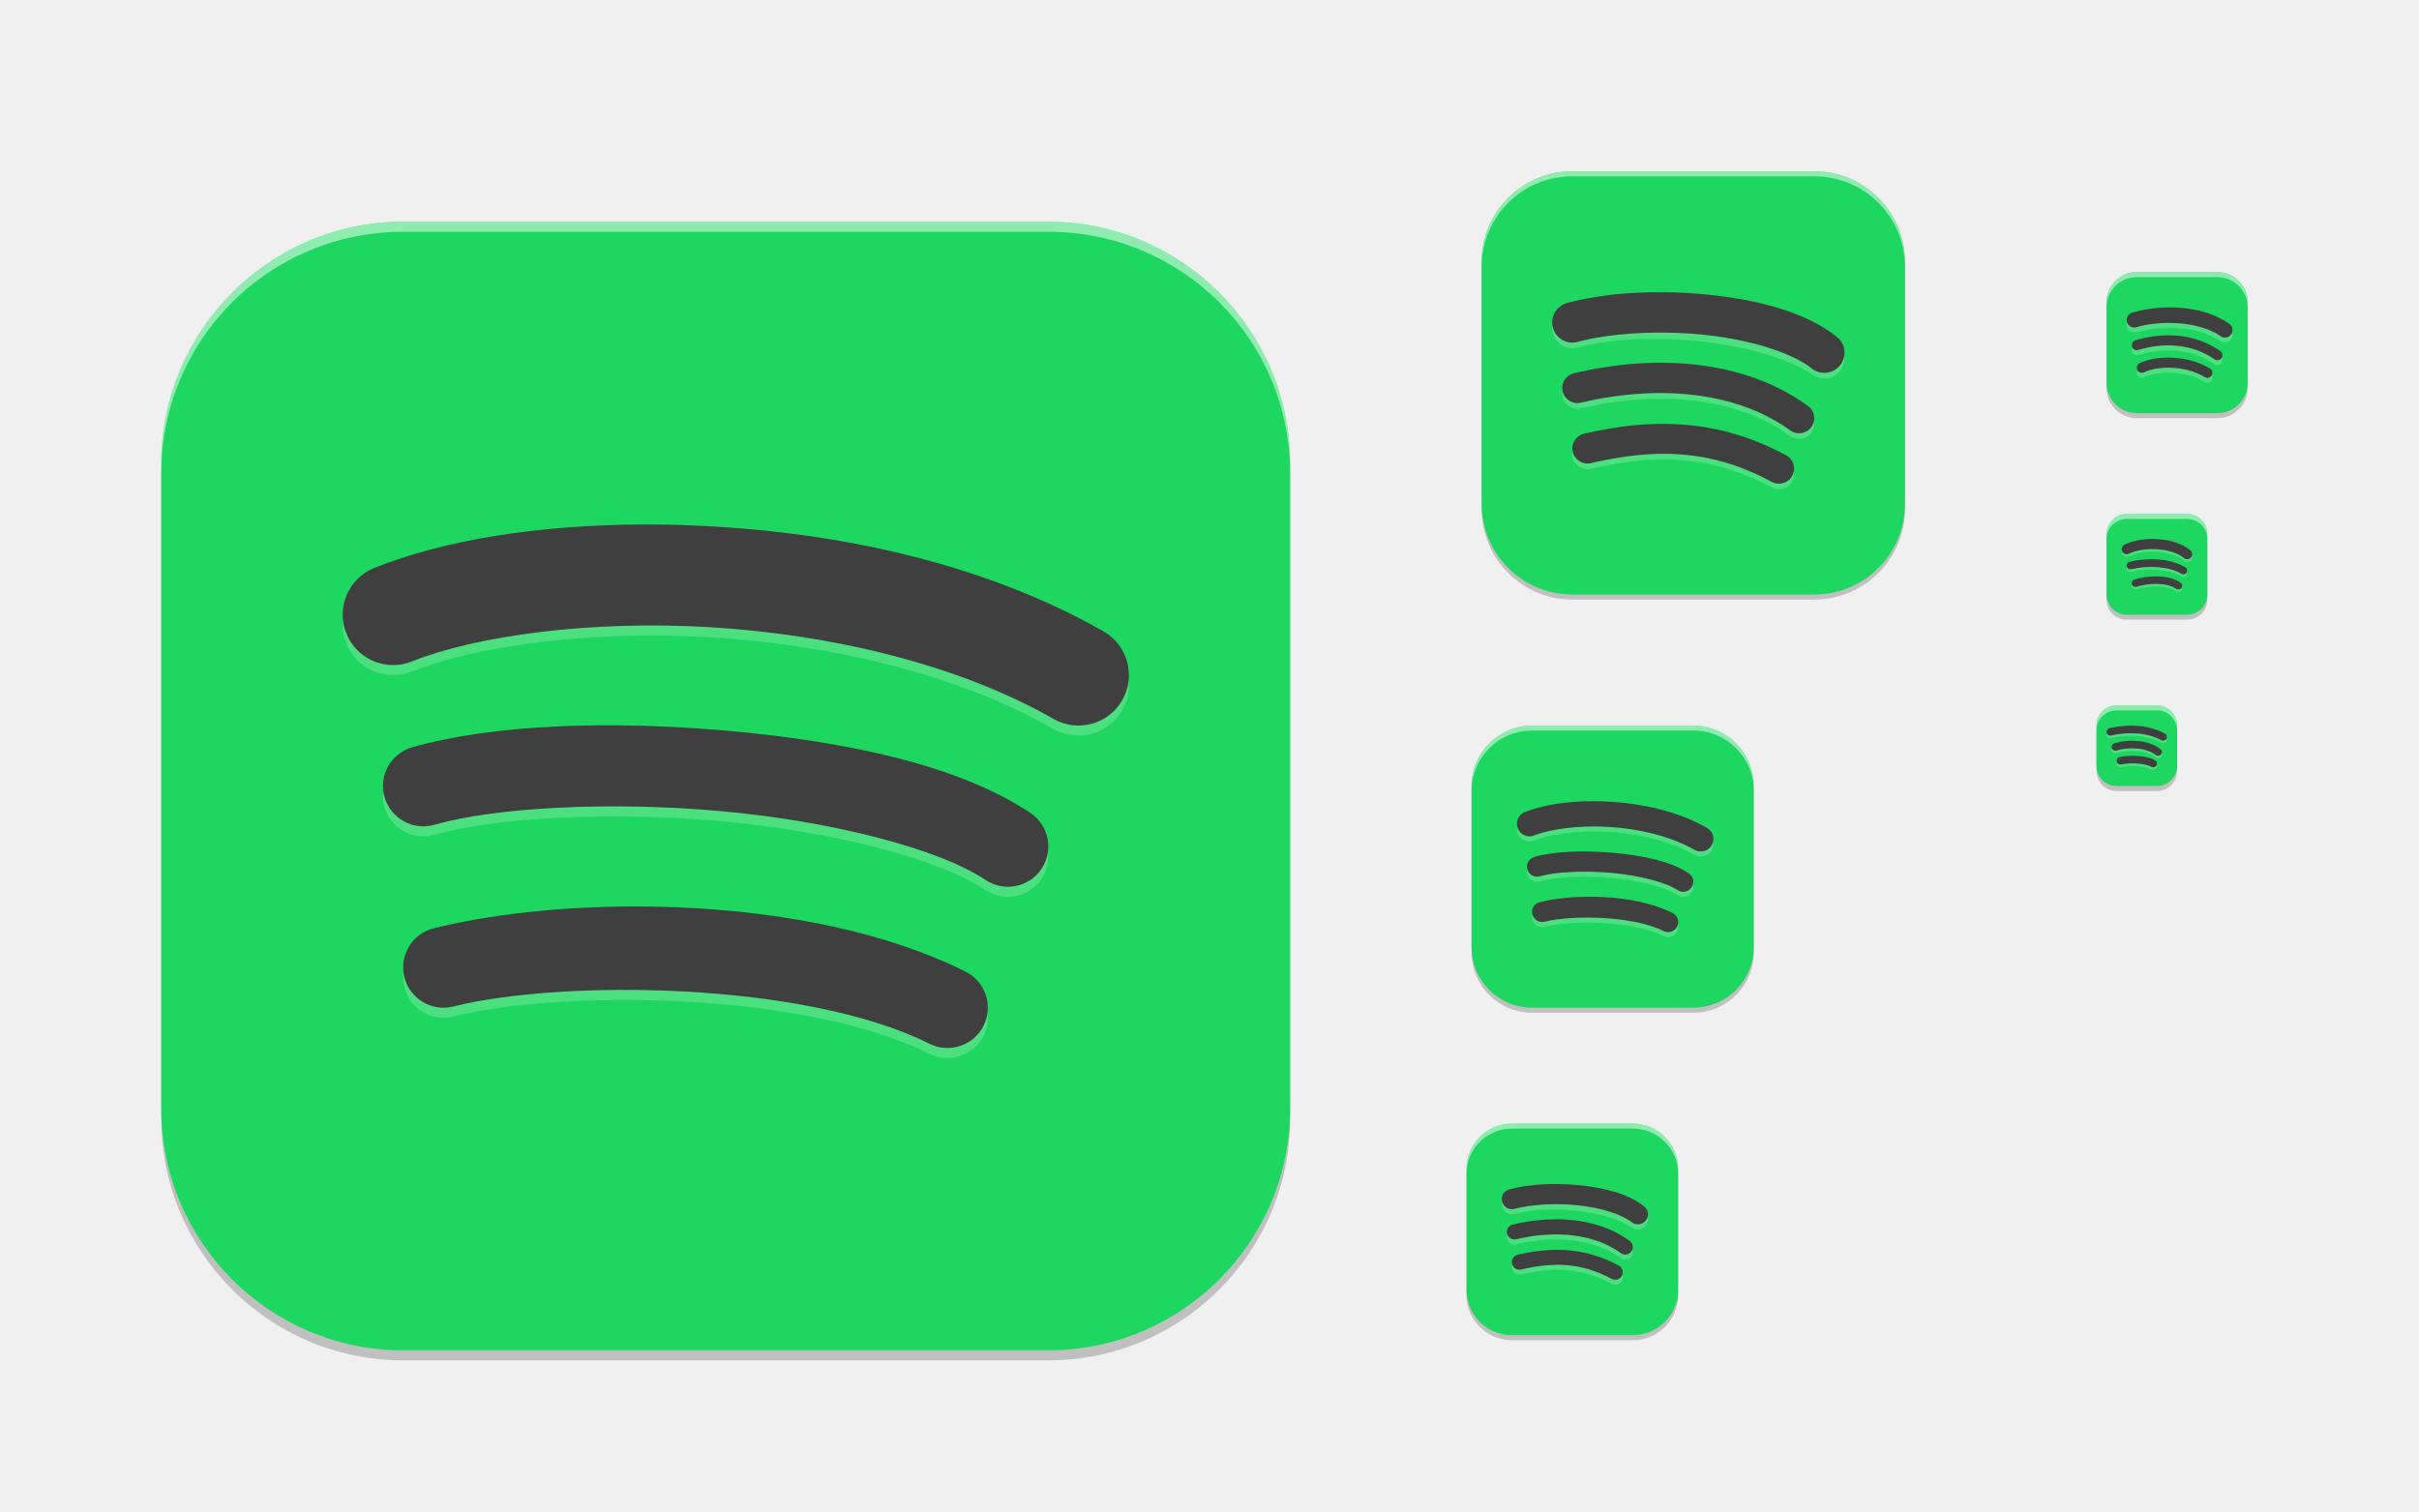
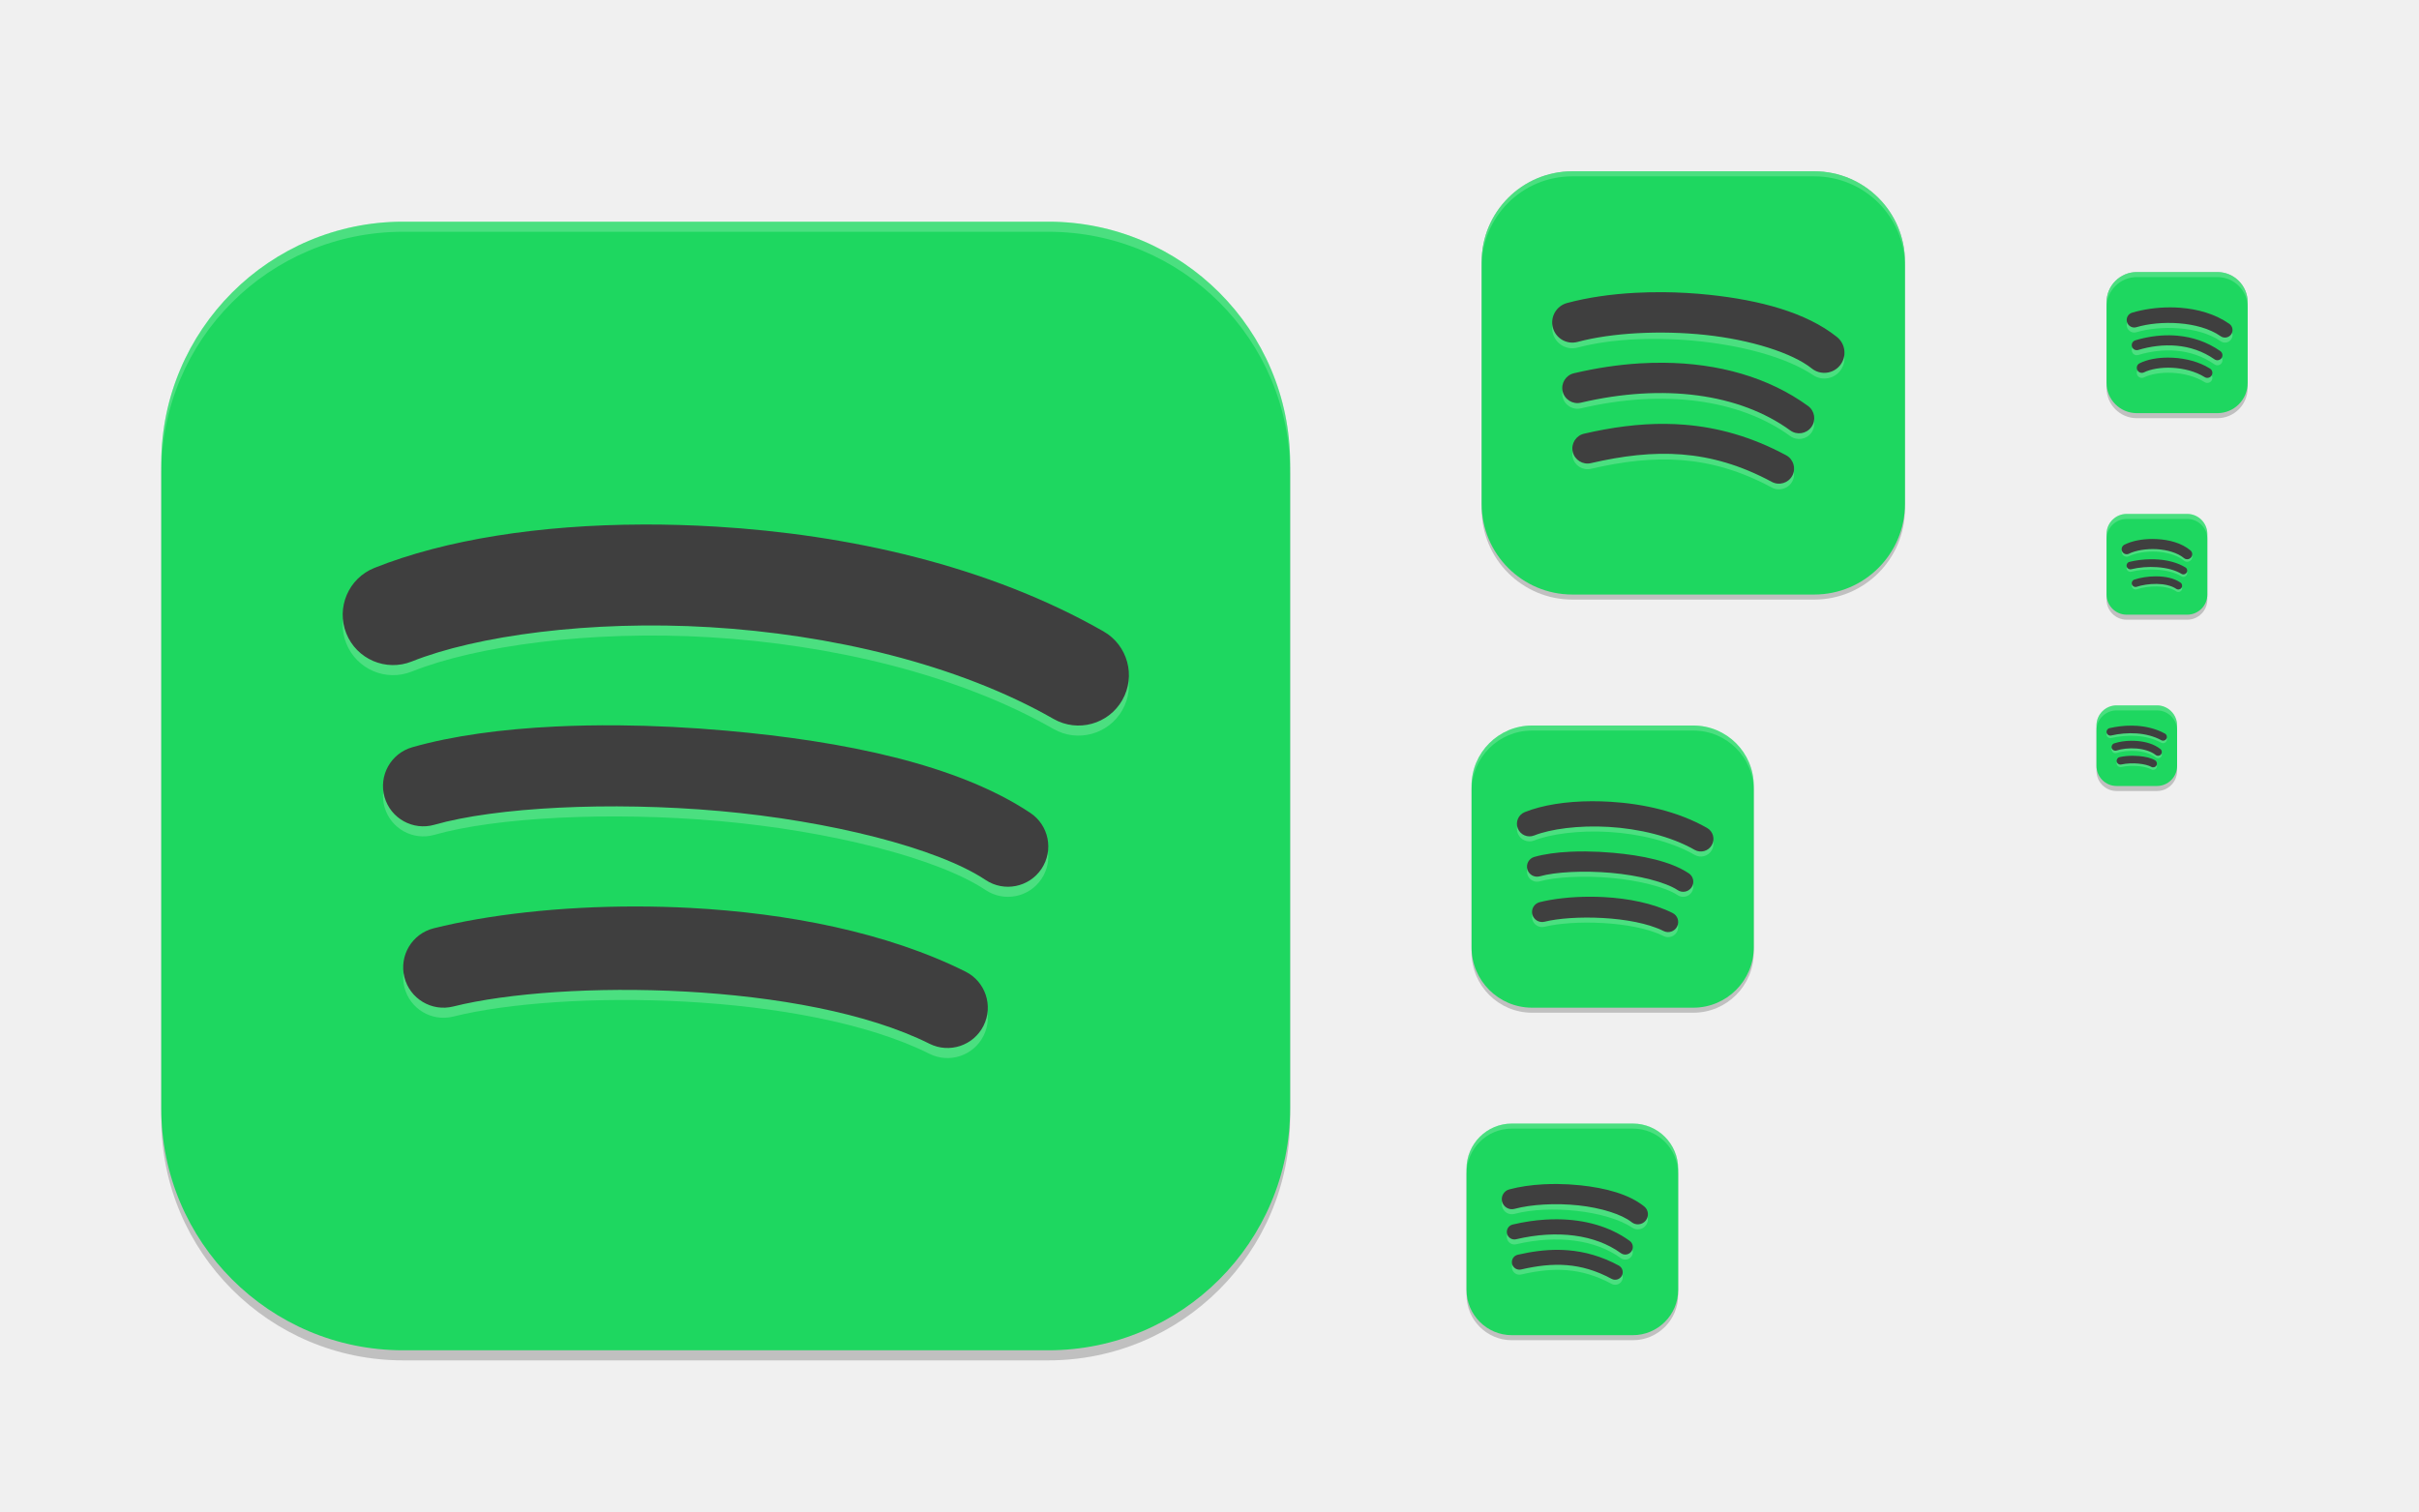
<svg xmlns="http://www.w3.org/2000/svg" width="480" height="300" viewBox="0 0 480 300" version="1.1" id="svg5">
  <defs id="defs2" />
  <g id="Baseplate" style="display:none">
    <text y="19.775" xml:space="preserve" x="15.007" style="font-style:normal;font-variant:normal;font-weight:normal;font-stretch:normal;line-height:0%;font-family:'DejaVu Sans';-inkscape-font-specification:'DejaVu Sans';display:inline;fill:#000000;fill-opacity:1;stroke:none;enable-background:new" id="context">
      <tspan style="font-style:normal;font-variant:normal;font-weight:normal;font-stretch:normal;font-size:18px;line-height:1.25;font-family:'DejaVu Sans';-inkscape-font-specification:'DejaVu Sans'" y="19.775" x="15.007" id="tspan3933">apps</tspan>
    </text>
    <text y="19.775" xml:space="preserve" x="122.488" style="font-style:normal;font-variant:normal;font-weight:bold;font-stretch:normal;line-height:0%;font-family:'DejaVu Sans';-inkscape-font-specification:'DejaVu Sans Bold';text-align:start;writing-mode:lr-tb;text-anchor:start;display:inline;fill:#000000;fill-opacity:1;stroke:none;enable-background:new" id="icon-name">
      <tspan style="font-style:normal;font-variant:normal;font-weight:bold;font-stretch:normal;font-size:18px;line-height:1.25;font-family:'DejaVu Sans';-inkscape-font-specification:'DejaVu Sans Bold'" y="19.775" x="122.488" id="tspan3937">web-spotify</tspan>
    </text>
    <rect style="fill:#ffffff" id="256x256" width="256" height="256" x="16" y="28" />
    <rect style="fill:#ffffff" id="96x96" width="96" height="96" x="288" y="28" />
    <rect style="fill:#ffffff" id="64x64" width="64" height="64" x="288" y="140" />
    <rect style="fill:#ffffff" id="48x48" width="48" height="48" x="288" y="220" />
    <rect style="fill:#ffffff" id="32x32" width="32" height="32" x="416" y="52" />
    <rect style="fill:#ffffff" id="24x24" width="24" height="24" x="416" y="100" />
    <rect style="fill:#ffffff" id="22x22" width="22" height="22" x="417" y="101" />
    <rect style="fill:#ffffff" id="16x16" width="16" height="16" x="416" y="140" />
  </g>
  <g id="Shadow">
    <rect style="opacity:0.2;fill:#000000" id="rect651" width="224" height="224" x="32" y="46" ry="48" />
    <rect style="opacity:0.2;fill:#000000" id="rect769" width="84" height="85" x="294" y="34" ry="18" />
    <rect style="opacity:0.2;fill:#000000;fill-opacity:1" id="rect1131" width="56" height="56" x="292" y="145" ry="12" />
    <rect style="opacity:0.2;fill:#000000;fill-opacity:1" id="rect1261" width="42" height="42" x="291" y="224" ry="9" />
    <rect style="opacity:0.2;fill:#000000;fill-opacity:1" id="rect1364" width="28" height="29" x="418" y="54" ry="6" />
    <rect style="opacity:0.2;fill:#000000;fill-opacity:1" id="rect1398" width="16" height="16" x="416" y="141" ry="4" />
    <rect style="opacity:0.2;fill:#000000;fill-opacity:1" id="rect1432" width="20" height="20" x="418" y="103" ry="4" />
  </g>
  <g id="Background">
    <rect style="fill:#1ed760;fill-opacity:1" id="rect597" width="224" height="224" x="32" y="44" ry="48" />
    <rect style="opacity:1;fill:#1ed760;fill-opacity:1" id="rect771" width="84" height="84" x="294" y="34" ry="18" />
    <rect style="opacity:1;fill:#1ed760;fill-opacity:1" id="rect1133" width="56" height="56" x="292" y="144" ry="12" />
    <rect style="opacity:1;fill:#1ed760;fill-opacity:1" id="rect1263" width="42" height="42" x="291" y="223" ry="9" />
    <rect style="opacity:1;fill:#1ed760;fill-opacity:1" id="rect1366" width="28" height="28" x="418" y="54" ry="6" />
    <rect style="opacity:1;fill:#1ed760;fill-opacity:1" id="rect1400" width="16" height="16" x="416" y="140" ry="4" />
    <rect style="opacity:1;fill:#1ed760;fill-opacity:1" id="rect1434" width="20" height="20" x="418" y="102" ry="4" />
  </g>
  <g id="Symbols">
    <g id="g780">
      <path id="path520" style="color:#000000;fill:#ffffff;stroke-linecap:round;-inkscape-stroke:none;opacity:0.2" d="m 422.99,144.52 c -1.532,-0.01 -3.035,0.183 -4.408,0.5 -0.403,0.093 -0.655,0.495 -0.562,0.898 0.093,0.403 0.495,0.655 0.898,0.562 3.119,-0.72 6.952,-0.698 9.949,0.934 0.364,0.198 0.819,0.065 1.018,-0.299 0.198,-0.364 0.063,-0.82 -0.301,-1.018 -1.727,-0.94 -3.633,-1.405 -5.529,-1.537 -0.356,-0.025 -0.711,-0.039 -1.064,-0.041 z m -0.168,3.006 c -1.218,0.016 -2.37,0.201 -3.309,0.514 -0.392,0.131 -0.605,0.555 -0.475,0.947 0.131,0.392 0.555,0.605 0.947,0.475 0.999,-0.333 2.491,-0.518 3.951,-0.4 1.46,0.118 2.883,0.542 3.824,1.285 0.325,0.256 0.796,0.2 1.053,-0.125 0.256,-0.325 0.201,-0.796 -0.123,-1.053 -1.285,-1.013 -2.976,-1.468 -4.635,-1.602 -0.415,-0.034 -0.828,-0.046 -1.234,-0.041 z m 0.418,2.977 c -0.896,-0.004 -1.808,0.078 -2.648,0.266 -0.405,0.09 -0.659,0.492 -0.568,0.896 0.09,0.404 0.491,0.658 0.895,0.568 1.022,-0.228 2.273,-0.28 3.391,-0.18 1.117,0.1 2.119,0.379 2.555,0.641 0.355,0.213 0.816,0.098 1.029,-0.258 0.214,-0.355 0.099,-0.816 -0.256,-1.029 -0.814,-0.488 -1.937,-0.735 -3.193,-0.848 -0.393,-0.035 -0.796,-0.055 -1.203,-0.057 z" />
      <path d="m 422.99,144.02 c -1.532,-0.01 -3.035,0.183 -4.408,0.5 -0.403,0.093 -0.655,0.495 -0.562,0.898 0.093,0.403 0.495,0.655 0.898,0.562 3.119,-0.72 6.952,-0.698 9.949,0.934 0.364,0.198 0.819,0.065 1.018,-0.299 0.198,-0.364 0.063,-0.82 -0.301,-1.018 -1.727,-0.94 -3.633,-1.405 -5.529,-1.537 -0.356,-0.025 -0.711,-0.039 -1.064,-0.041 z m -0.168,3.006 c -1.218,0.016 -2.37,0.201 -3.309,0.514 -0.392,0.131 -0.605,0.555 -0.475,0.947 0.131,0.392 0.555,0.605 0.947,0.475 0.999,-0.333 2.491,-0.518 3.951,-0.4 1.46,0.118 2.883,0.542 3.824,1.285 0.325,0.256 0.796,0.2 1.053,-0.125 0.256,-0.325 0.201,-0.796 -0.123,-1.053 -1.285,-1.013 -2.976,-1.468 -4.635,-1.602 -0.415,-0.034 -0.828,-0.046 -1.234,-0.041 z m 0.418,2.977 c -0.896,-0.004 -1.808,0.078 -2.648,0.266 -0.405,0.09 -0.659,0.492 -0.568,0.896 0.09,0.404 0.491,0.658 0.895,0.568 1.022,-0.228 2.273,-0.28 3.391,-0.18 1.117,0.1 2.119,0.379 2.555,0.641 0.355,0.213 0.816,0.098 1.029,-0.258 0.214,-0.355 0.099,-0.816 -0.256,-1.029 -0.814,-0.488 -1.937,-0.735 -3.193,-0.848 -0.393,-0.035 -0.796,-0.055 -1.203,-0.057 z" style="color:#000000;fill:#3f3f3f;stroke-linecap:round;-inkscape-stroke:none" id="path758" />
    </g>
    <g id="g1734">
      <path id="path275" style="color:#000000;fill:#ffffff;stroke-linecap:round;-inkscape-stroke:none;opacity:0.2;stroke:none" d="M 427.158 107.475 C 425.075 107.468 423.074 107.845 421.553 108.605 A 1 1 0 0 0 421.105 109.947 A 1 1 0 0 0 422.447 110.395 C 423.709 109.764 425.843 109.381 427.945 109.498 C 430.048 109.615 432.111 110.227 433.359 111.268 A 1 1 0 0 0 434.768 111.141 A 1 1 0 0 0 434.641 109.732 C 432.889 108.273 430.452 107.635 428.055 107.502 C 427.755 107.485 427.456 107.476 427.158 107.475 z M 426.754 111.498 C 425.285 111.513 423.836 111.704 422.545 112.021 A 0.75 0.75 0 0 0 421.996 112.93 A 0.75 0.75 0 0 0 422.904 113.479 C 426.012 112.714 430.348 112.862 432.859 114.391 A 0.75 0.75 0 0 0 433.891 114.141 A 0.75 0.75 0 0 0 433.641 113.109 C 432.095 112.169 430.182 111.686 428.225 111.543 C 427.735 111.507 427.244 111.493 426.754 111.498 z M 427.701 114.891 C 426.156 114.898 424.661 115.157 423.514 115.539 A 0.75 0.75 0 0 0 423.039 116.486 A 0.75 0.75 0 0 0 423.986 116.961 C 425.012 116.619 426.517 116.366 427.988 116.391 C 429.459 116.415 430.89 116.729 431.826 117.369 A 0.75 0.75 0 0 0 432.869 117.174 A 0.75 0.75 0 0 0 432.674 116.131 C 431.36 115.232 429.666 114.921 428.012 114.893 C 427.908 114.891 427.804 114.89 427.701 114.891 z " />
      <path id="path277" style="color:#000000;fill:#3f3f3f;stroke-linecap:round;-inkscape-stroke:none" d="M 427.158 106.975 C 425.075 106.968 423.074 107.345 421.553 108.105 A 1 1 0 0 0 421.105 109.447 A 1 1 0 0 0 422.447 109.895 C 423.709 109.264 425.843 108.881 427.945 108.998 C 430.048 109.115 432.111 109.727 433.359 110.768 A 1 1 0 0 0 434.768 110.641 A 1 1 0 0 0 434.641 109.232 C 432.889 107.773 430.452 107.135 428.055 107.002 C 427.755 106.985 427.456 106.976 427.158 106.975 z M 426.754 110.998 C 425.285 111.013 423.836 111.204 422.545 111.521 A 0.75 0.75 0 0 0 421.996 112.43 A 0.75 0.75 0 0 0 422.904 112.979 C 426.012 112.214 430.348 112.362 432.859 113.891 A 0.75 0.75 0 0 0 433.891 113.641 A 0.75 0.75 0 0 0 433.641 112.609 C 432.095 111.669 430.182 111.186 428.225 111.043 C 427.735 111.007 427.244 110.993 426.754 110.998 z M 427.701 114.391 C 426.156 114.398 424.661 114.657 423.514 115.039 A 0.75 0.75 0 0 0 423.039 115.986 A 0.75 0.75 0 0 0 423.986 116.461 C 425.012 116.119 426.517 115.866 427.988 115.891 C 429.459 115.915 430.89 116.229 431.826 116.869 A 0.75 0.75 0 0 0 432.869 116.674 A 0.75 0.75 0 0 0 432.674 115.631 C 431.36 114.732 429.666 114.421 428.012 114.393 C 427.908 114.391 427.804 114.39 427.701 114.391 z " />
    </g>
    <g id="g1962">
      <path id="path1445" style="color:#000000;fill:#ffffff;stroke-linecap:round;-inkscape-stroke:none;opacity:0.2;stroke:none" d="M 430.713 62.006 C 427.942 61.994 425.271 62.404 423.068 63.064 A 1.5 1.5 0 0 0 422.062 64.932 A 1.5 1.5 0 0 0 423.932 65.938 C 428.51 64.564 436.256 64.66 440.641 67.729 A 1.5 1.5 0 0 0 442.729 67.361 A 1.5 1.5 0 0 0 442.359 65.271 C 439.551 63.306 436.086 62.348 432.643 62.084 C 431.997 62.035 431.352 62.009 430.713 62.006 z M 430.479 67.551 C 428.133 67.528 425.83 67.908 423.713 68.543 A 1 1 0 0 0 423.043 69.787 A 1 1 0 0 0 424.287 70.459 C 429.076 69.022 434.734 69.036 439.426 72.32 A 1 1 0 0 0 440.818 72.074 A 1 1 0 0 0 440.574 70.682 C 437.92 68.824 435.008 67.898 432.107 67.633 C 431.564 67.583 431.02 67.556 430.479 67.551 z M 430.242 71.977 C 428.081 71.97 426.074 72.345 424.553 73.105 A 1 1 0 0 0 424.105 74.447 A 1 1 0 0 0 425.447 74.895 C 426.709 74.264 428.835 73.88 431.072 73.998 C 433.309 74.116 435.661 74.717 437.471 75.848 A 1 1 0 0 0 438.848 75.531 A 1 1 0 0 0 438.529 74.152 C 436.339 72.783 433.691 72.134 431.178 72.002 C 430.864 71.985 430.551 71.978 430.242 71.977 z " />
      <path id="path1447" style="color:#000000;fill:#3f3f3f;stroke-linecap:round;-inkscape-stroke:none;stroke:none" d="M 430.713 61.006 C 427.942 60.994 425.271 61.404 423.068 62.064 A 1.5 1.5 0 0 0 422.062 63.932 A 1.5 1.5 0 0 0 423.932 64.938 C 428.51 63.564 436.256 63.66 440.641 66.729 A 1.5 1.5 0 0 0 442.729 66.361 A 1.5 1.5 0 0 0 442.359 64.271 C 439.551 62.306 436.086 61.348 432.643 61.084 C 431.997 61.035 431.352 61.009 430.713 61.006 z M 430.479 66.551 C 428.133 66.528 425.83 66.908 423.713 67.543 A 1 1 0 0 0 423.043 68.787 A 1 1 0 0 0 424.287 69.459 C 429.076 68.022 434.734 68.036 439.426 71.32 A 1 1 0 0 0 440.818 71.074 A 1 1 0 0 0 440.574 69.682 C 437.92 67.824 435.008 66.898 432.107 66.633 C 431.564 66.583 431.02 66.556 430.479 66.551 z M 430.242 70.977 C 428.081 70.97 426.074 71.345 424.553 72.105 A 1 1 0 0 0 424.105 73.447 A 1 1 0 0 0 425.447 73.895 C 426.709 73.264 428.835 72.88 431.072 72.998 C 433.309 73.116 435.661 73.717 437.471 74.848 A 1 1 0 0 0 438.848 74.531 A 1 1 0 0 0 438.529 73.152 C 436.339 71.783 433.691 71.134 431.178 71.002 C 430.864 70.985 430.551 70.978 430.242 70.977 z " />
    </g>
    <g id="g342">
      <path id="path1801" style="color:#000000;opacity:0.2;fill:#ffffff;stroke:none;stroke-linecap:round;-inkscape-stroke:none" d="m 308.771,235.932 c -0.897,3e-4 -1.788,0.029 -2.666,0.086 -2.341,0.153 -4.593,0.507 -6.623,1.051 -1.067,0.286 -1.7,1.382 -1.414,2.449 0.286,1.067 1.382,1.7 2.449,1.414 6.804,-1.823 18.23,-0.697 23.373,2.732 0.919,0.613 2.161,0.364 2.773,-0.555 0.613,-0.919 0.364,-2.161 -0.555,-2.773 -4.5,-3 -11.062,-4.406 -17.338,-4.404 z m 0.258,7.066 c -0.779,-0.006 -1.569,0.015 -2.365,0.064 -2.125,0.132 -4.305,0.46 -6.508,0.979 -0.806,0.189 -1.306,0.996 -1.117,1.803 0.189,0.807 0.998,1.308 1.805,1.117 8.187,-1.926 15.737,-0.911 20.773,2.752 0.67,0.488 1.608,0.34 2.096,-0.33 0.488,-0.67 0.34,-1.608 -0.33,-2.096 -3.913,-2.846 -8.898,-4.248 -14.354,-4.289 z m 0.238,6.066 c -2.694,-0.026 -5.385,0.347 -8.105,0.975 -0.807,0.187 -1.309,0.992 -1.123,1.799 0.187,0.807 0.992,1.309 1.799,1.123 6.303,-1.455 11.79,-1.458 17.951,1.859 0.729,0.392 1.638,0.12 2.031,-0.609 0.392,-0.729 0.12,-1.638 -0.609,-2.031 -3.42,-1.841 -6.758,-2.763 -10.078,-3.031 -0.623,-0.05 -1.244,-0.078 -1.865,-0.084 z" />
      <path id="path1803" style="color:#000000;fill:#3f3f3f;stroke:none;stroke-linecap:round;-inkscape-stroke:none" d="m 308.998,234.996 c -0.926,-0.007 -1.845,0.014 -2.75,0.062 -2.414,0.13 -4.724,0.463 -6.766,1.01 -1.067,0.286 -1.7,1.382 -1.414,2.449 0.286,1.067 1.382,1.7 2.449,1.414 3.381,-0.906 8.22,-1.17 12.693,-0.693 4.473,0.477 8.612,1.783 10.539,3.324 0.863,0.691 2.122,0.551 2.812,-0.312 0.69,-0.862 0.55,-2.121 -0.312,-2.811 -3.073,-2.459 -7.704,-3.654 -12.615,-4.178 -1.535,-0.164 -3.094,-0.253 -4.637,-0.266 z m 0.031,7.002 c -0.779,-0.006 -1.569,0.015 -2.365,0.064 -2.125,0.132 -4.305,0.46 -6.508,0.979 -0.806,0.189 -1.306,0.996 -1.117,1.803 0.189,0.807 0.998,1.308 1.805,1.117 8.187,-1.926 15.737,-0.911 20.773,2.752 0.67,0.488 1.608,0.34 2.096,-0.33 0.488,-0.67 0.34,-1.608 -0.33,-2.096 -3.913,-2.846 -8.898,-4.248 -14.354,-4.289 z m 0.238,6.066 c -2.694,-0.026 -5.385,0.347 -8.105,0.975 -0.807,0.187 -1.309,0.992 -1.123,1.799 0.187,0.807 0.992,1.309 1.799,1.123 6.303,-1.455 11.79,-1.458 17.951,1.859 0.729,0.392 1.638,0.12 2.031,-0.609 0.392,-0.729 0.12,-1.638 -0.609,-2.031 -3.42,-1.841 -6.758,-2.763 -10.078,-3.031 -0.623,-0.05 -1.244,-0.078 -1.865,-0.084 z" />
    </g>
    <g id="g1248" transform="matrix(1.000042,0,0,1,-0.01342918,0)">
      <path id="path1028" style="color:#000000;opacity:0.2;fill:#ffffff;stroke-linecap:round;-inkscape-stroke:none" d="m 315.902,160.025 c -5.141,0.015 -9.821,0.751 -13.33,2.154 -1.282,0.513 -1.906,1.968 -1.393,3.25 0.513,1.281 1.967,1.904 3.248,1.393 3.181,-1.272 8.839,-2.059 14.797,-1.701 5.958,0.357 12.26,1.822 17.035,4.551 1.199,0.684 2.726,0.267 3.41,-0.932 0.685,-1.198 0.268,-2.725 -0.93,-3.41 -5.725,-3.271 -12.672,-4.807 -19.215,-5.199 -1.227,-0.074 -2.437,-0.109 -3.623,-0.105 z m -1.24,9.965 c -1.057,-0.009 -2.093,0.011 -3.098,0.059 -2.678,0.127 -5.127,0.462 -7.113,1.029 -1.063,0.303 -1.678,1.41 -1.375,2.473 0.304,1.062 1.411,1.677 2.473,1.373 3.028,-0.865 8.702,-1.166 14.148,-0.682 5.447,0.484 10.812,1.834 13.193,3.422 0.919,0.613 2.161,0.364 2.773,-0.555 0.613,-0.919 0.364,-2.161 -0.555,-2.773 -3.619,-2.412 -9.253,-3.562 -15.057,-4.078 -1.814,-0.161 -3.63,-0.253 -5.391,-0.268 z m 0.918,8.988 c -3.813,-0.005 -7.38,0.411 -10.064,1.082 -1.072,0.268 -1.723,1.354 -1.455,2.426 0.268,1.071 1.353,1.722 2.424,1.455 5.391,-1.348 17.439,-1.243 23.621,1.848 0.988,0.494 2.19,0.094 2.684,-0.895 0.494,-0.988 0.094,-2.19 -0.895,-2.684 -3.909,-1.954 -8.851,-2.904 -13.643,-3.16 -0.898,-0.048 -1.792,-0.071 -2.672,-0.072 z" />
      <path id="path1030" style="color:#000000;fill:#3f3f3f;stroke-linecap:round;-inkscape-stroke:none" d="m 315.902,159.025 c -5.141,0.015 -9.821,0.751 -13.33,2.154 -1.282,0.513 -1.906,1.968 -1.393,3.25 0.513,1.281 1.967,1.904 3.248,1.393 3.181,-1.272 8.839,-2.059 14.797,-1.701 5.958,0.357 12.26,1.822 17.035,4.551 1.199,0.684 2.726,0.267 3.41,-0.932 0.685,-1.198 0.268,-2.725 -0.93,-3.41 -5.725,-3.271 -12.672,-4.807 -19.215,-5.199 -1.227,-0.074 -2.437,-0.109 -3.623,-0.105 z m -1.24,9.965 c -1.057,-0.009 -2.093,0.011 -3.098,0.059 -2.678,0.127 -5.127,0.462 -7.113,1.029 -1.063,0.303 -1.678,1.41 -1.375,2.473 0.304,1.062 1.411,1.677 2.473,1.373 3.028,-0.865 8.702,-1.166 14.148,-0.682 5.447,0.484 10.812,1.834 13.193,3.422 0.919,0.613 2.161,0.364 2.773,-0.555 0.613,-0.919 0.364,-2.161 -0.555,-2.773 -3.619,-2.412 -9.253,-3.562 -15.057,-4.078 -1.814,-0.161 -3.63,-0.253 -5.391,-0.268 z m 0.918,8.988 c -3.813,-0.005 -7.38,0.411 -10.064,1.082 -1.072,0.268 -1.723,1.354 -1.455,2.426 0.268,1.071 1.353,1.722 2.424,1.455 5.391,-1.348 17.439,-1.243 23.621,1.848 0.988,0.494 2.19,0.094 2.684,-0.895 0.494,-0.988 0.094,-2.19 -0.895,-2.684 -3.909,-1.954 -8.851,-2.904 -13.643,-3.16 -0.898,-0.048 -1.792,-0.071 -2.672,-0.072 z" />
    </g>
    <g id="g512" transform="matrix(2,0,0,2,-288,-412)">
      <path d="m 308.771,235.495 c -0.897,3e-4 -1.788,0.029 -2.666,0.086 -2.341,0.153 -4.593,0.507 -6.623,1.051 -1.067,0.286 -1.7,1.382 -1.414,2.449 0.286,1.067 1.382,1.7 2.449,1.414 6.804,-1.823 18.23,-0.697 23.373,2.732 0.919,0.613 2.161,0.364 2.773,-0.555 0.613,-0.919 0.364,-2.161 -0.555,-2.773 -4.5,-3 -11.062,-4.406 -17.338,-4.404 z m 0.258,7.066 c -0.779,-0.006 -1.569,0.015 -2.365,0.064 -2.125,0.132 -4.305,0.46 -6.508,0.979 -0.806,0.189 -1.306,0.996 -1.117,1.803 0.189,0.807 0.998,1.308 1.805,1.117 8.187,-1.926 15.737,-0.911 20.773,2.752 0.67,0.488 1.608,0.34 2.096,-0.33 0.488,-0.67 0.34,-1.608 -0.33,-2.096 -3.913,-2.846 -8.898,-4.248 -14.354,-4.289 z m 0.238,6.066 c -2.694,-0.026 -5.385,0.347 -8.105,0.975 -0.807,0.187 -1.309,0.992 -1.123,1.799 0.187,0.807 0.992,1.309 1.799,1.123 6.303,-1.455 11.79,-1.458 17.951,1.859 0.729,0.392 1.638,0.12 2.031,-0.609 0.392,-0.729 0.12,-1.638 -0.609,-2.031 -3.42,-1.841 -6.758,-2.763 -10.078,-3.031 -0.623,-0.05 -1.244,-0.078 -1.865,-0.084 z" style="color:#000000;opacity:0.2;fill:#ffffff;stroke:none;stroke-linecap:round;-inkscape-stroke:none" id="path435" />
      <path d="m 308.998,234.996 c -0.926,-0.007 -1.845,0.014 -2.75,0.062 -2.414,0.13 -4.724,0.463 -6.766,1.01 -1.067,0.286 -1.7,1.382 -1.414,2.449 0.286,1.067 1.382,1.7 2.449,1.414 3.381,-0.906 8.22,-1.17 12.693,-0.693 4.473,0.477 8.612,1.783 10.539,3.324 0.863,0.691 2.122,0.551 2.812,-0.312 0.69,-0.862 0.55,-2.121 -0.312,-2.811 -3.073,-2.459 -7.704,-3.654 -12.615,-4.178 -1.535,-0.164 -3.094,-0.253 -4.637,-0.266 z m 0.031,7.002 c -0.779,-0.006 -1.569,0.015 -2.365,0.064 -2.125,0.132 -4.305,0.46 -6.508,0.979 -0.806,0.189 -1.306,0.996 -1.117,1.803 0.189,0.807 0.998,1.308 1.805,1.117 8.187,-1.926 15.737,-0.911 20.773,2.752 0.67,0.488 1.608,0.34 2.096,-0.33 0.488,-0.67 0.34,-1.608 -0.33,-2.096 -3.913,-2.846 -8.898,-4.248 -14.354,-4.289 z m 0.238,6.066 c -2.694,-0.026 -5.385,0.347 -8.105,0.975 -0.807,0.187 -1.309,0.992 -1.123,1.799 0.187,0.807 0.992,1.309 1.799,1.123 6.303,-1.455 11.79,-1.458 17.951,1.859 0.729,0.392 1.638,0.12 2.031,-0.609 0.392,-0.729 0.12,-1.638 -0.609,-2.031 -3.42,-1.841 -6.758,-2.763 -10.078,-3.031 -0.623,-0.05 -1.244,-0.078 -1.865,-0.084 z" style="color:#000000;fill:#3f3f3f;stroke:none;stroke-linecap:round;-inkscape-stroke:none" id="path394" />
    </g>
    <g id="g1401">
      <path d="m 127.614,106.101 c -20.564,0.062 -39.286,3.002 -53.325,8.617 -5.129,2.051 -7.623,7.872 -5.571,13 2.052,5.124 7.867,7.617 12.993,5.57 12.724,-5.089 35.36,-8.235 59.192,-6.805 23.832,1.43 49.045,7.289 68.146,18.203 4.796,2.737 10.903,1.069 13.642,-3.727 2.739,-4.794 1.074,-10.9 -3.719,-13.641 -22.902,-13.086 -50.694,-19.227 -76.866,-20.797 -4.907,-0.294 -9.748,-0.436 -14.493,-0.422 z m -4.961,39.859 c -4.227,-0.036 -8.374,0.043 -12.392,0.234 -10.715,0.51 -20.511,1.848 -28.456,4.117 -4.251,1.211 -6.714,5.64 -5.5,9.891 1.215,4.248 5.643,6.707 9.891,5.492 12.114,-3.461 34.81,-4.663 56.599,-2.727 21.789,1.937 43.252,7.337 52.778,13.687 3.676,2.451 8.644,1.457 11.095,-2.219 2.451,-3.676 1.457,-8.643 -2.219,-11.094 -14.476,-9.65 -37.017,-14.249 -60.232,-16.313 -7.255,-0.645 -14.52,-1.012 -21.564,-1.07 z m 3.672,35.953 c -15.254,-0.02 -29.521,1.643 -40.261,4.328 -4.287,1.072 -6.894,5.416 -5.821,9.703 1.072,4.283 5.412,6.888 9.696,5.82 21.567,-5.391 69.761,-4.974 94.492,7.391 3.953,1.977 8.759,0.374 10.735,-3.578 1.977,-3.952 0.374,-8.759 -3.578,-10.734 -15.637,-7.818 -35.407,-11.618 -54.575,-12.641 -3.594,-0.192 -7.168,-0.285 -10.688,-0.289 z" style="color:#000000;opacity:0.2;fill:#ffffff;stroke-width:4;stroke-linecap:round;-inkscape-stroke:none" id="path1340" />
      <path d="m 127.614,104.102 c -20.564,0.062 -39.286,3.002 -53.325,8.617 -5.129,2.051 -7.623,7.872 -5.571,13 2.052,5.124 7.867,7.617 12.993,5.57 12.724,-5.089 35.36,-8.235 59.192,-6.805 23.832,1.43 49.045,7.289 68.146,18.203 4.796,2.737 10.903,1.069 13.642,-3.727 2.739,-4.794 1.074,-10.9 -3.719,-13.641 -22.902,-13.086 -50.694,-19.227 -76.866,-20.797 -4.907,-0.294 -9.748,-0.436 -14.493,-0.422 z m -4.961,39.859 c -4.227,-0.036 -8.374,0.043 -12.392,0.234 -10.715,0.51 -20.511,1.848 -28.456,4.117 -4.251,1.211 -6.714,5.64 -5.5,9.891 1.215,4.248 5.643,6.707 9.891,5.492 12.114,-3.461 34.81,-4.663 56.599,-2.727 21.789,1.937 43.252,7.337 52.778,13.687 3.676,2.451 8.644,1.457 11.095,-2.219 2.451,-3.676 1.457,-8.643 -2.219,-11.094 -14.476,-9.65 -37.017,-14.249 -60.232,-16.313 -7.255,-0.645 -14.52,-1.012 -21.564,-1.07 z m 3.672,35.953 c -15.254,-0.02 -29.521,1.643 -40.261,4.328 -4.287,1.072 -6.894,5.416 -5.821,9.703 1.072,4.283 5.412,6.888 9.696,5.82 21.567,-5.391 69.761,-4.974 94.492,7.391 3.953,1.977 8.759,0.374 10.735,-3.578 1.977,-3.952 0.374,-8.759 -3.578,-10.734 -15.637,-7.818 -35.407,-11.618 -54.575,-12.641 -3.594,-0.192 -7.168,-0.285 -10.688,-0.289 z" style="color:#000000;fill:#3f3f3f;stroke-width:4;stroke-linecap:round;-inkscape-stroke:none" id="path1312" />
    </g>
  </g>
  <g id="Highlights">
-     <path id="rect653" style="opacity:0.5;fill:#ffffff" d="M 80,44 C 53.408,44 32,65.408 32,92 v 2 C 32,67.408 53.408,46 80,46 h 128 c 26.592,0 48,21.408 48,48 V 92 C 256,65.408 234.592,44 208,44 Z" />
-     <path id="rect773" style="opacity:0.5;fill:#ffffff" d="m 312,34 c -9.972,0 -18,8.028 -18,18 v 1 c 0,-9.972 8.028,-18 18,-18 h 48 c 9.972,0 18,8.028 18,18 v -1 c 0,-9.972 -8.028,-18 -18,-18 z" />
-     <path id="rect1135" style="opacity:0.5;fill:#ffffff;fill-opacity:1" d="m 304,144 c -6.648,0 -12,5.352 -12,12 v 1 c 0,-6.648 5.352,-12 12,-12 h 32 c 6.648,0 12,5.352 12,12 v -1 c 0,-6.648 -5.352,-12 -12,-12 z" />
-     <path id="rect1265" style="opacity:0.5;fill:#ffffff;fill-opacity:1" d="m 300,223 c -4.986,0 -9,4.014 -9,9 v 1 c 0,-4.986 4.014,-9 9,-9 h 24 c 4.986,0 9,4.014 9,9 v -1 c 0,-4.986 -4.014,-9 -9,-9 z" />
-     <path id="rect1368" style="opacity:0.5;fill:#ffffff;fill-opacity:1" d="m 424,54 c -3.324,0 -6,2.676 -6,6 v 1 c 0,-3.324 2.676,-6 6,-6 h 16 c 3.324,0 6,2.676 6,6 v -1 c 0,-3.324 -2.676,-6 -6,-6 z" />
-     <path id="rect1402" style="opacity:0.5;fill:#ffffff;fill-opacity:1" d="m 420,140 c -2.216,0 -4,1.784 -4,4 v 1 c 0,-2.216 1.784,-4 4,-4 h 8 c 2.216,0 4,1.784 4,4 v -1 c 0,-2.216 -1.784,-4 -4,-4 z" />
-     <path id="rect1436" style="opacity:0.5;fill:#ffffff;fill-opacity:1" d="m 422,102 c -2.216,0 -4,1.784 -4,4 v 1 c 0,-2.216 1.784,-4 4,-4 h 12 c 2.216,0 4,1.784 4,4 v -1 c 0,-2.216 -1.784,-4 -4,-4 z" />
+     <path id="rect653" style="opacity:0.2;fill:#ffffff" d="M 80,44 C 53.408,44 32,65.408 32,92 v 2 C 32,67.408 53.408,46 80,46 h 128 c 26.592,0 48,21.408 48,48 V 92 C 256,65.408 234.592,44 208,44 Z" />
+     <path id="rect773" style="opacity:0.2;fill:#ffffff" d="m 312,34 c -9.972,0 -18,8.028 -18,18 v 1 c 0,-9.972 8.028,-18 18,-18 h 48 c 9.972,0 18,8.028 18,18 v -1 c 0,-9.972 -8.028,-18 -18,-18 z" />
+     <path id="rect1135" style="opacity:0.2;fill:#ffffff;fill-opacity:1" d="m 304,144 c -6.648,0 -12,5.352 -12,12 v 1 c 0,-6.648 5.352,-12 12,-12 h 32 c 6.648,0 12,5.352 12,12 v -1 c 0,-6.648 -5.352,-12 -12,-12 z" />
+     <path id="rect1265" style="opacity:0.2;fill:#ffffff;fill-opacity:1" d="m 300,223 c -4.986,0 -9,4.014 -9,9 v 1 c 0,-4.986 4.014,-9 9,-9 h 24 c 4.986,0 9,4.014 9,9 v -1 c 0,-4.986 -4.014,-9 -9,-9 z" />
+     <path id="rect1368" style="opacity:0.2;fill:#ffffff;fill-opacity:1" d="m 424,54 c -3.324,0 -6,2.676 -6,6 v 1 c 0,-3.324 2.676,-6 6,-6 h 16 c 3.324,0 6,2.676 6,6 v -1 c 0,-3.324 -2.676,-6 -6,-6 z" />
+     <path id="rect1402" style="opacity:0.2;fill:#ffffff;fill-opacity:1" d="m 420,140 c -2.216,0 -4,1.784 -4,4 v 1 c 0,-2.216 1.784,-4 4,-4 h 8 c 2.216,0 4,1.784 4,4 v -1 c 0,-2.216 -1.784,-4 -4,-4 z" />
+     <path id="rect1436" style="opacity:0.2;fill:#ffffff;fill-opacity:1" d="m 422,102 c -2.216,0 -4,1.784 -4,4 v 1 c 0,-2.216 1.784,-4 4,-4 h 12 c 2.216,0 4,1.784 4,4 v -1 c 0,-2.216 -1.784,-4 -4,-4 z" />
  </g>
</svg>
